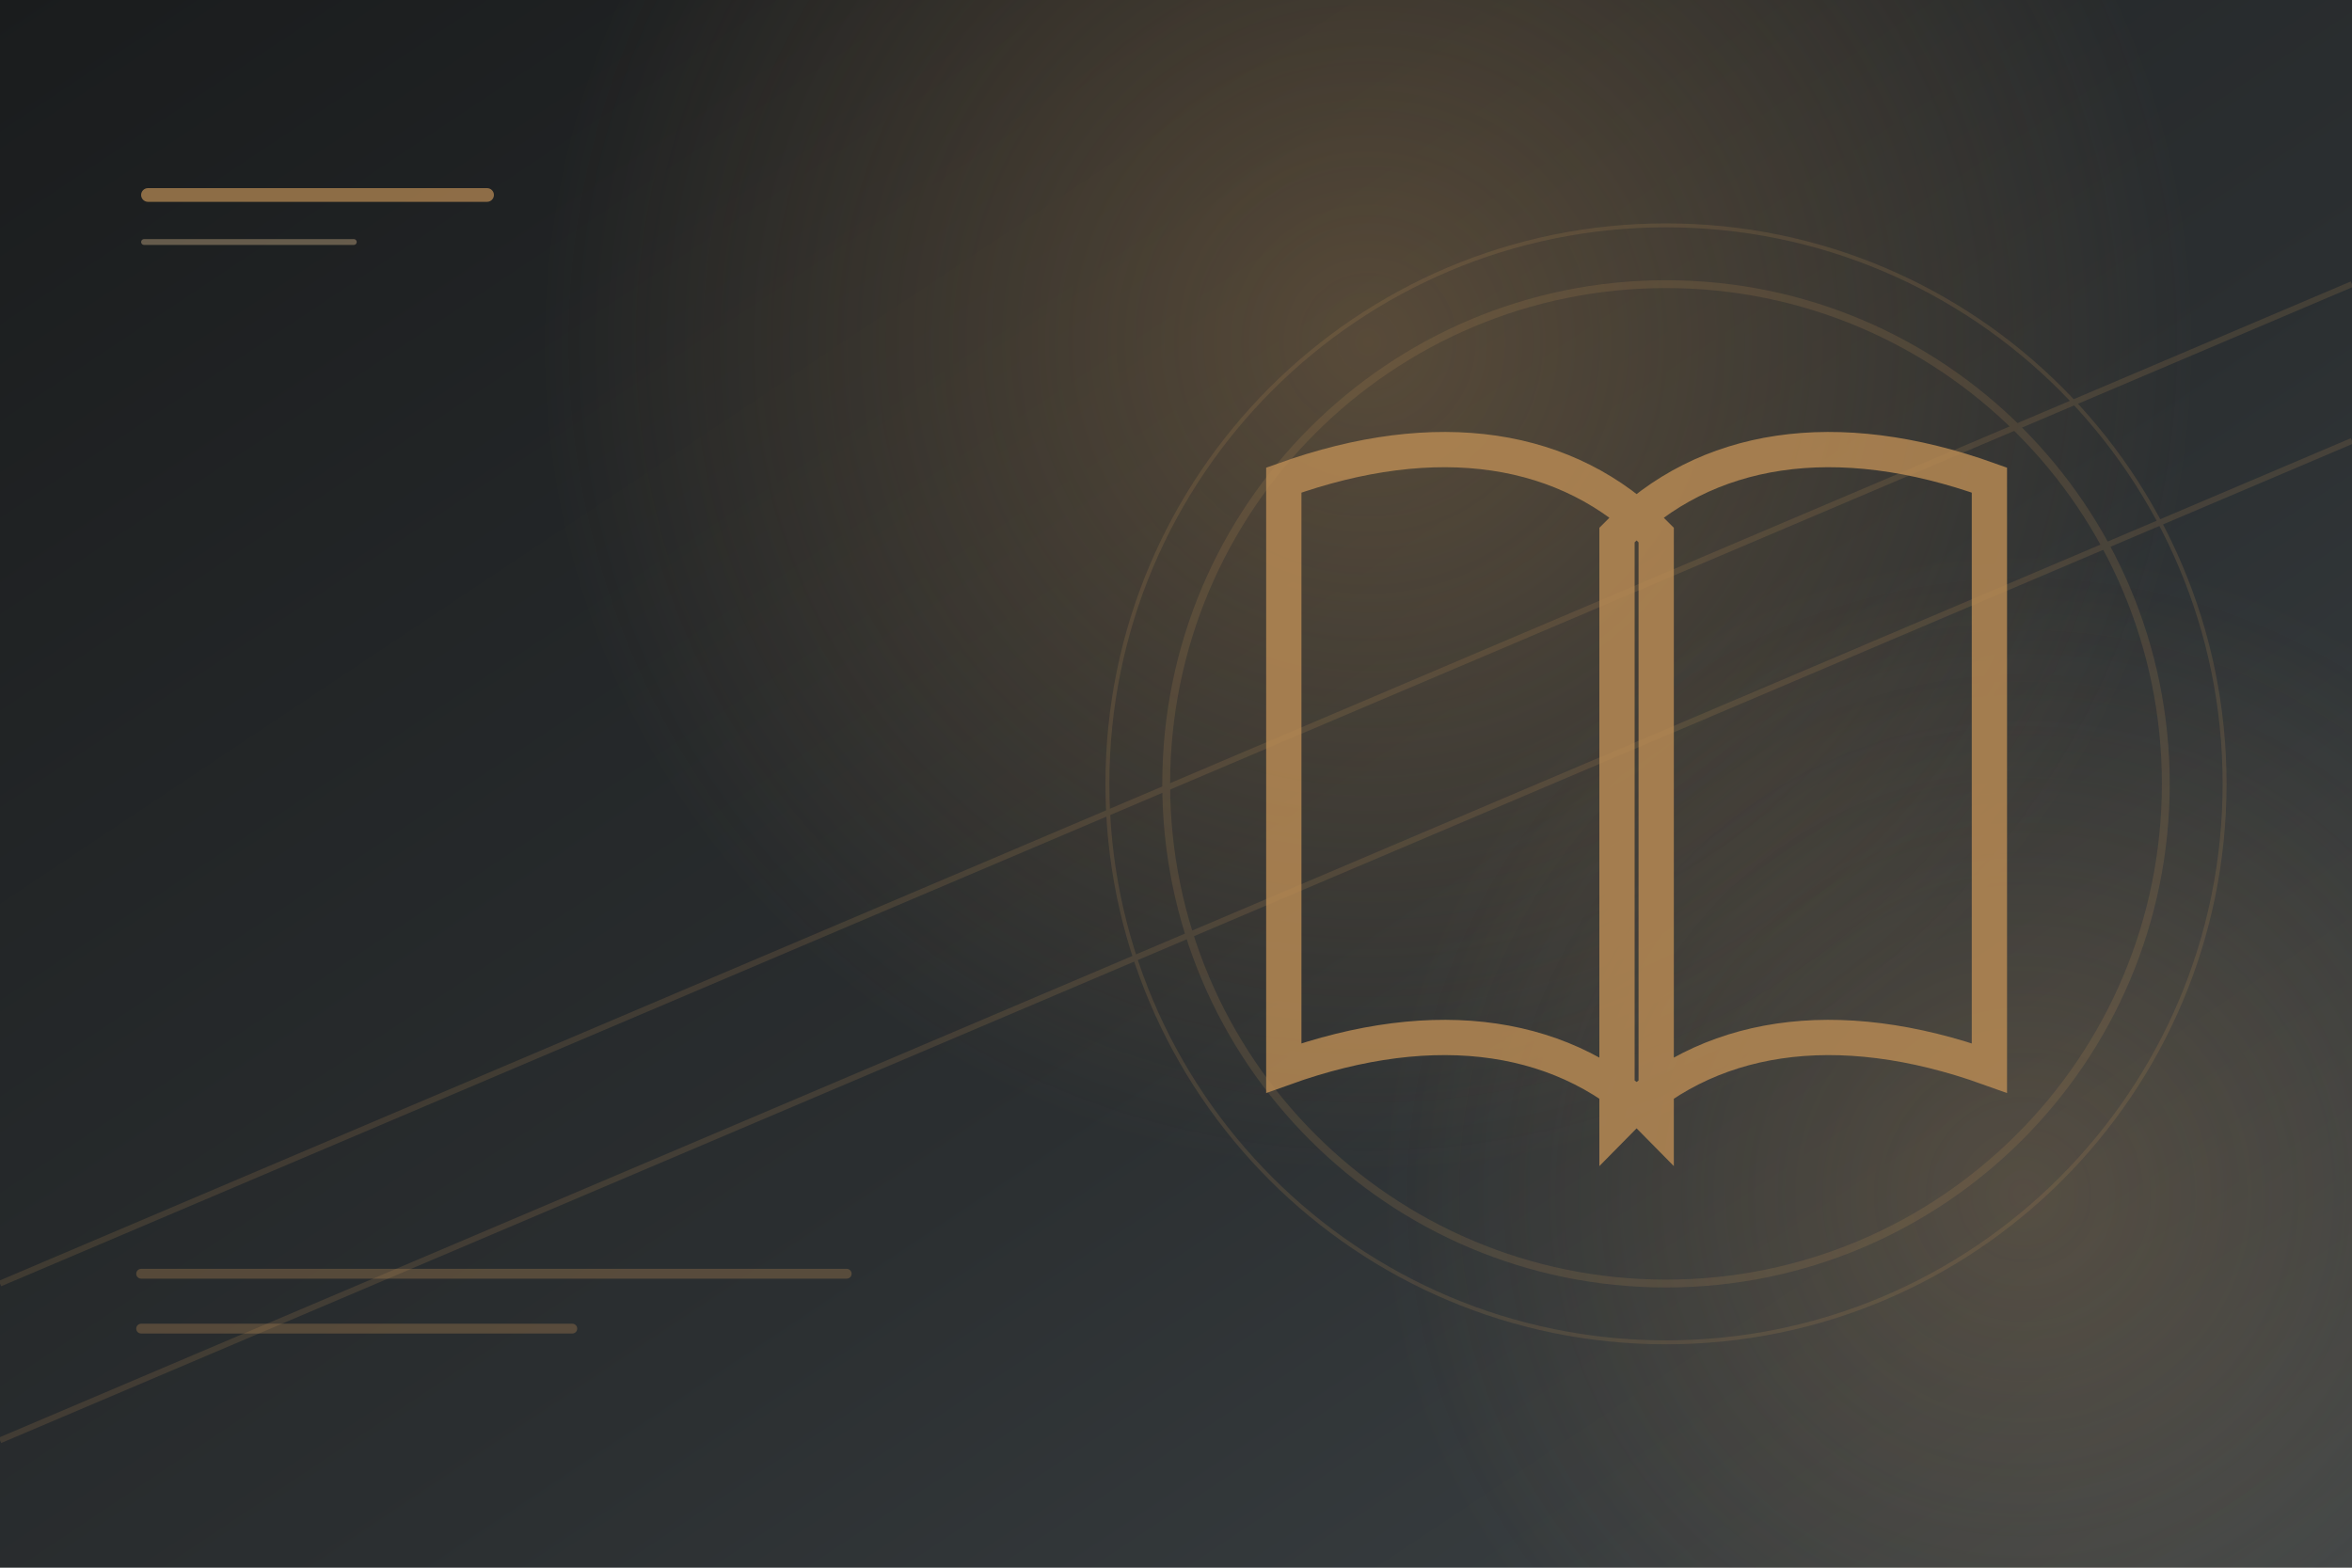
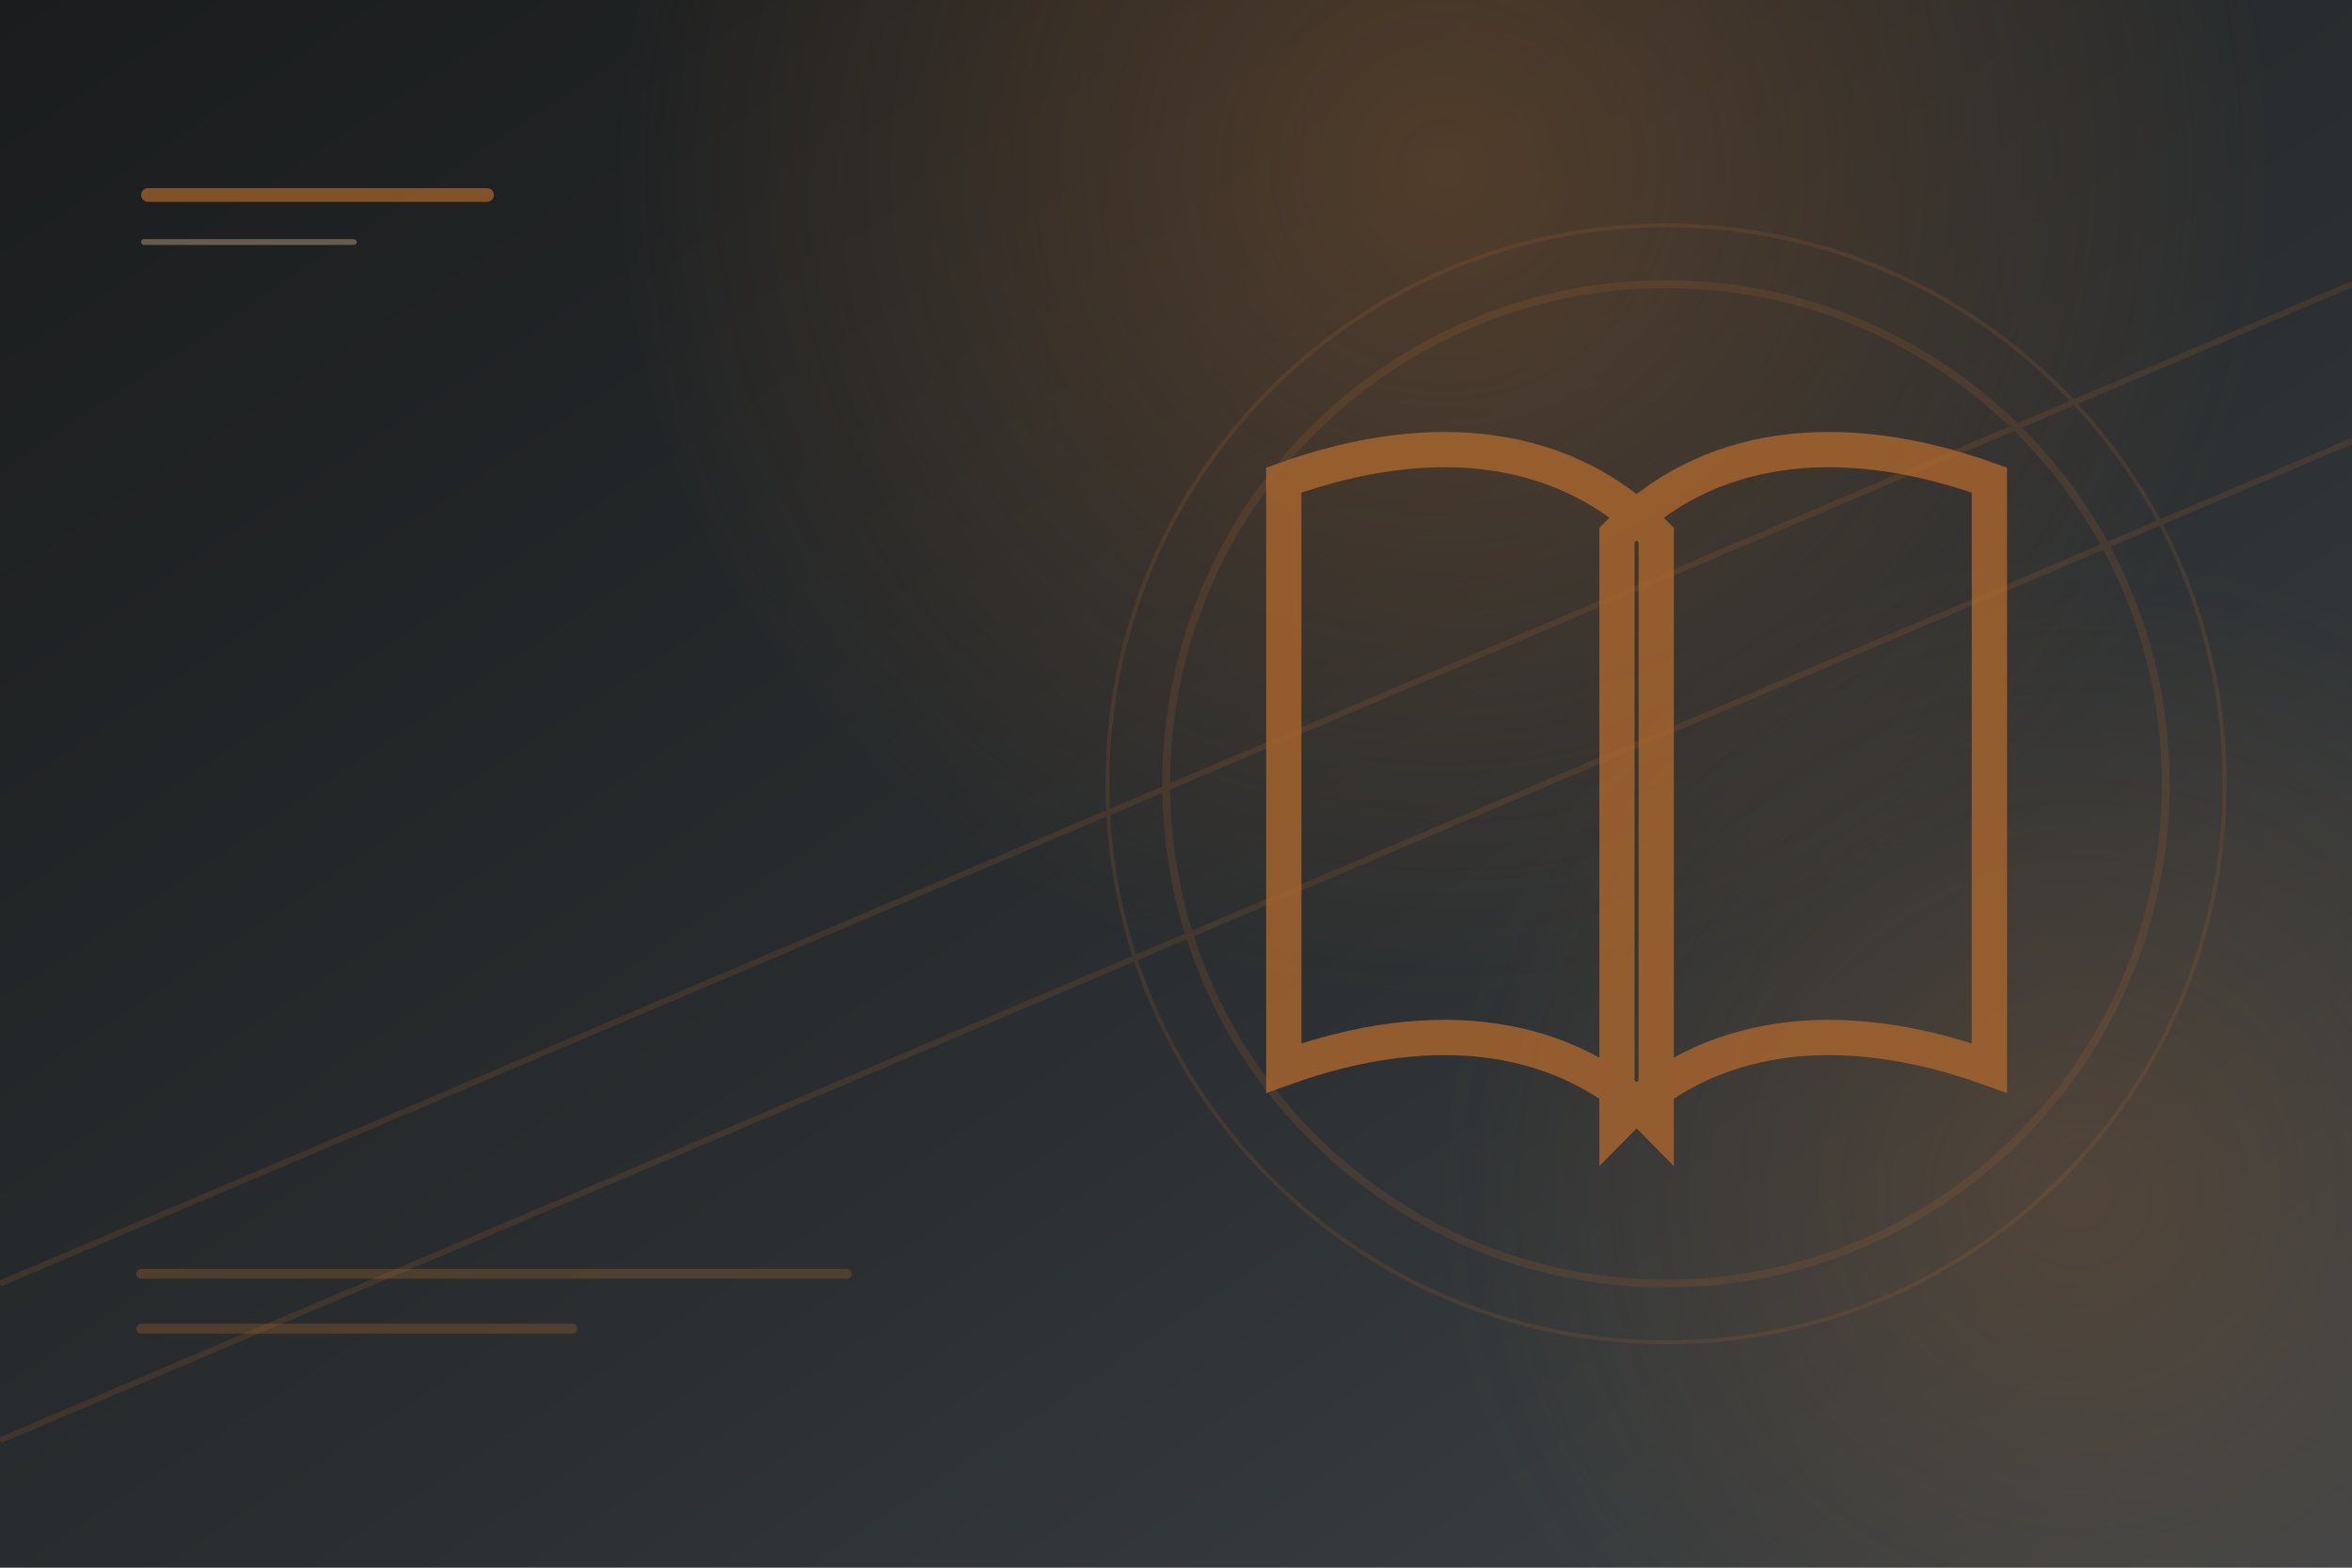
<svg xmlns="http://www.w3.org/2000/svg" width="1200" height="800" viewBox="0 0 1200 800" preserveAspectRatio="xMidYMid meet" role="img" aria-labelledby="title desc">
  <defs>
    <linearGradient id="bg" x1="0" y1="0" x2="1" y2="1">
      <stop stop-color="#1a1c1d" />
      <stop offset=".58" stop-color="#2b2f31" />
      <stop offset="1" stop-color="#3e4447" />
    </linearGradient>
    <radialGradient id="glow">
-       <stop stop-color="#b98b54" stop-opacity=".34" />
-       <stop offset="1" stop-color="#b98b54" stop-opacity="0" />
+       <stop stop-color="#a8652d" stop-opacity=".34" />
+       <stop offset="1" stop-color="#a8652d" stop-opacity="0" />
    </radialGradient>
  </defs>
  <rect width="1200" height="800" fill="url(#bg)" />
-   <circle cx="698" cy="176" r="420" fill="url(#glow)" />
-   <circle cx="1033" cy="610" r="330" fill="url(#glow)" opacity=".7" />
-   <g fill="none" stroke="#b98b54" opacity=".18">
+   <circle cx="737" cy="88" r="420" fill="url(#glow)" />
+   <circle cx="1061" cy="610" r="330" fill="url(#glow)" opacity=".7" />
+   <g fill="none" stroke="#a8652d" opacity=".18">
    <path d="M0 655 1200 145M0 735 1200 225" stroke-width="3" />
    <circle cx="850" cy="400" r="255" stroke-width="4" />
    <circle cx="850" cy="400" r="285" stroke-width="2" />
  </g>
-   <g color="#b98b54" opacity=".82">
+   <g color="#a8652d" opacity=".82">
    <path d="M655 245c78-28 145-18 190 28v300c-45-46-112-56-190-28V245Zm360 0c-78-28-145-18-190 28v300c45-46 112-56 190-28V245Z" fill="none" stroke="currentColor" stroke-width="18" />
  </g>
-   <rect x="72" y="96" width="180" height="7" rx="3.5" fill="#b98b54" opacity=".72" />
+   <rect x="72" y="96" width="180" height="7" rx="3.5" fill="#a8652d" opacity=".72" />
  <rect x="72" y="122" width="110" height="3" rx="1.5" fill="#d2b48c" opacity=".4" />
-   <path d="M72 650h360M72 678h220" stroke="#b98b54" stroke-width="5" stroke-linecap="round" opacity=".32" />
+   <path d="M72 650h360M72 678h220" stroke="#a8652d" stroke-width="5" stroke-linecap="round" opacity=".32" />
</svg>
